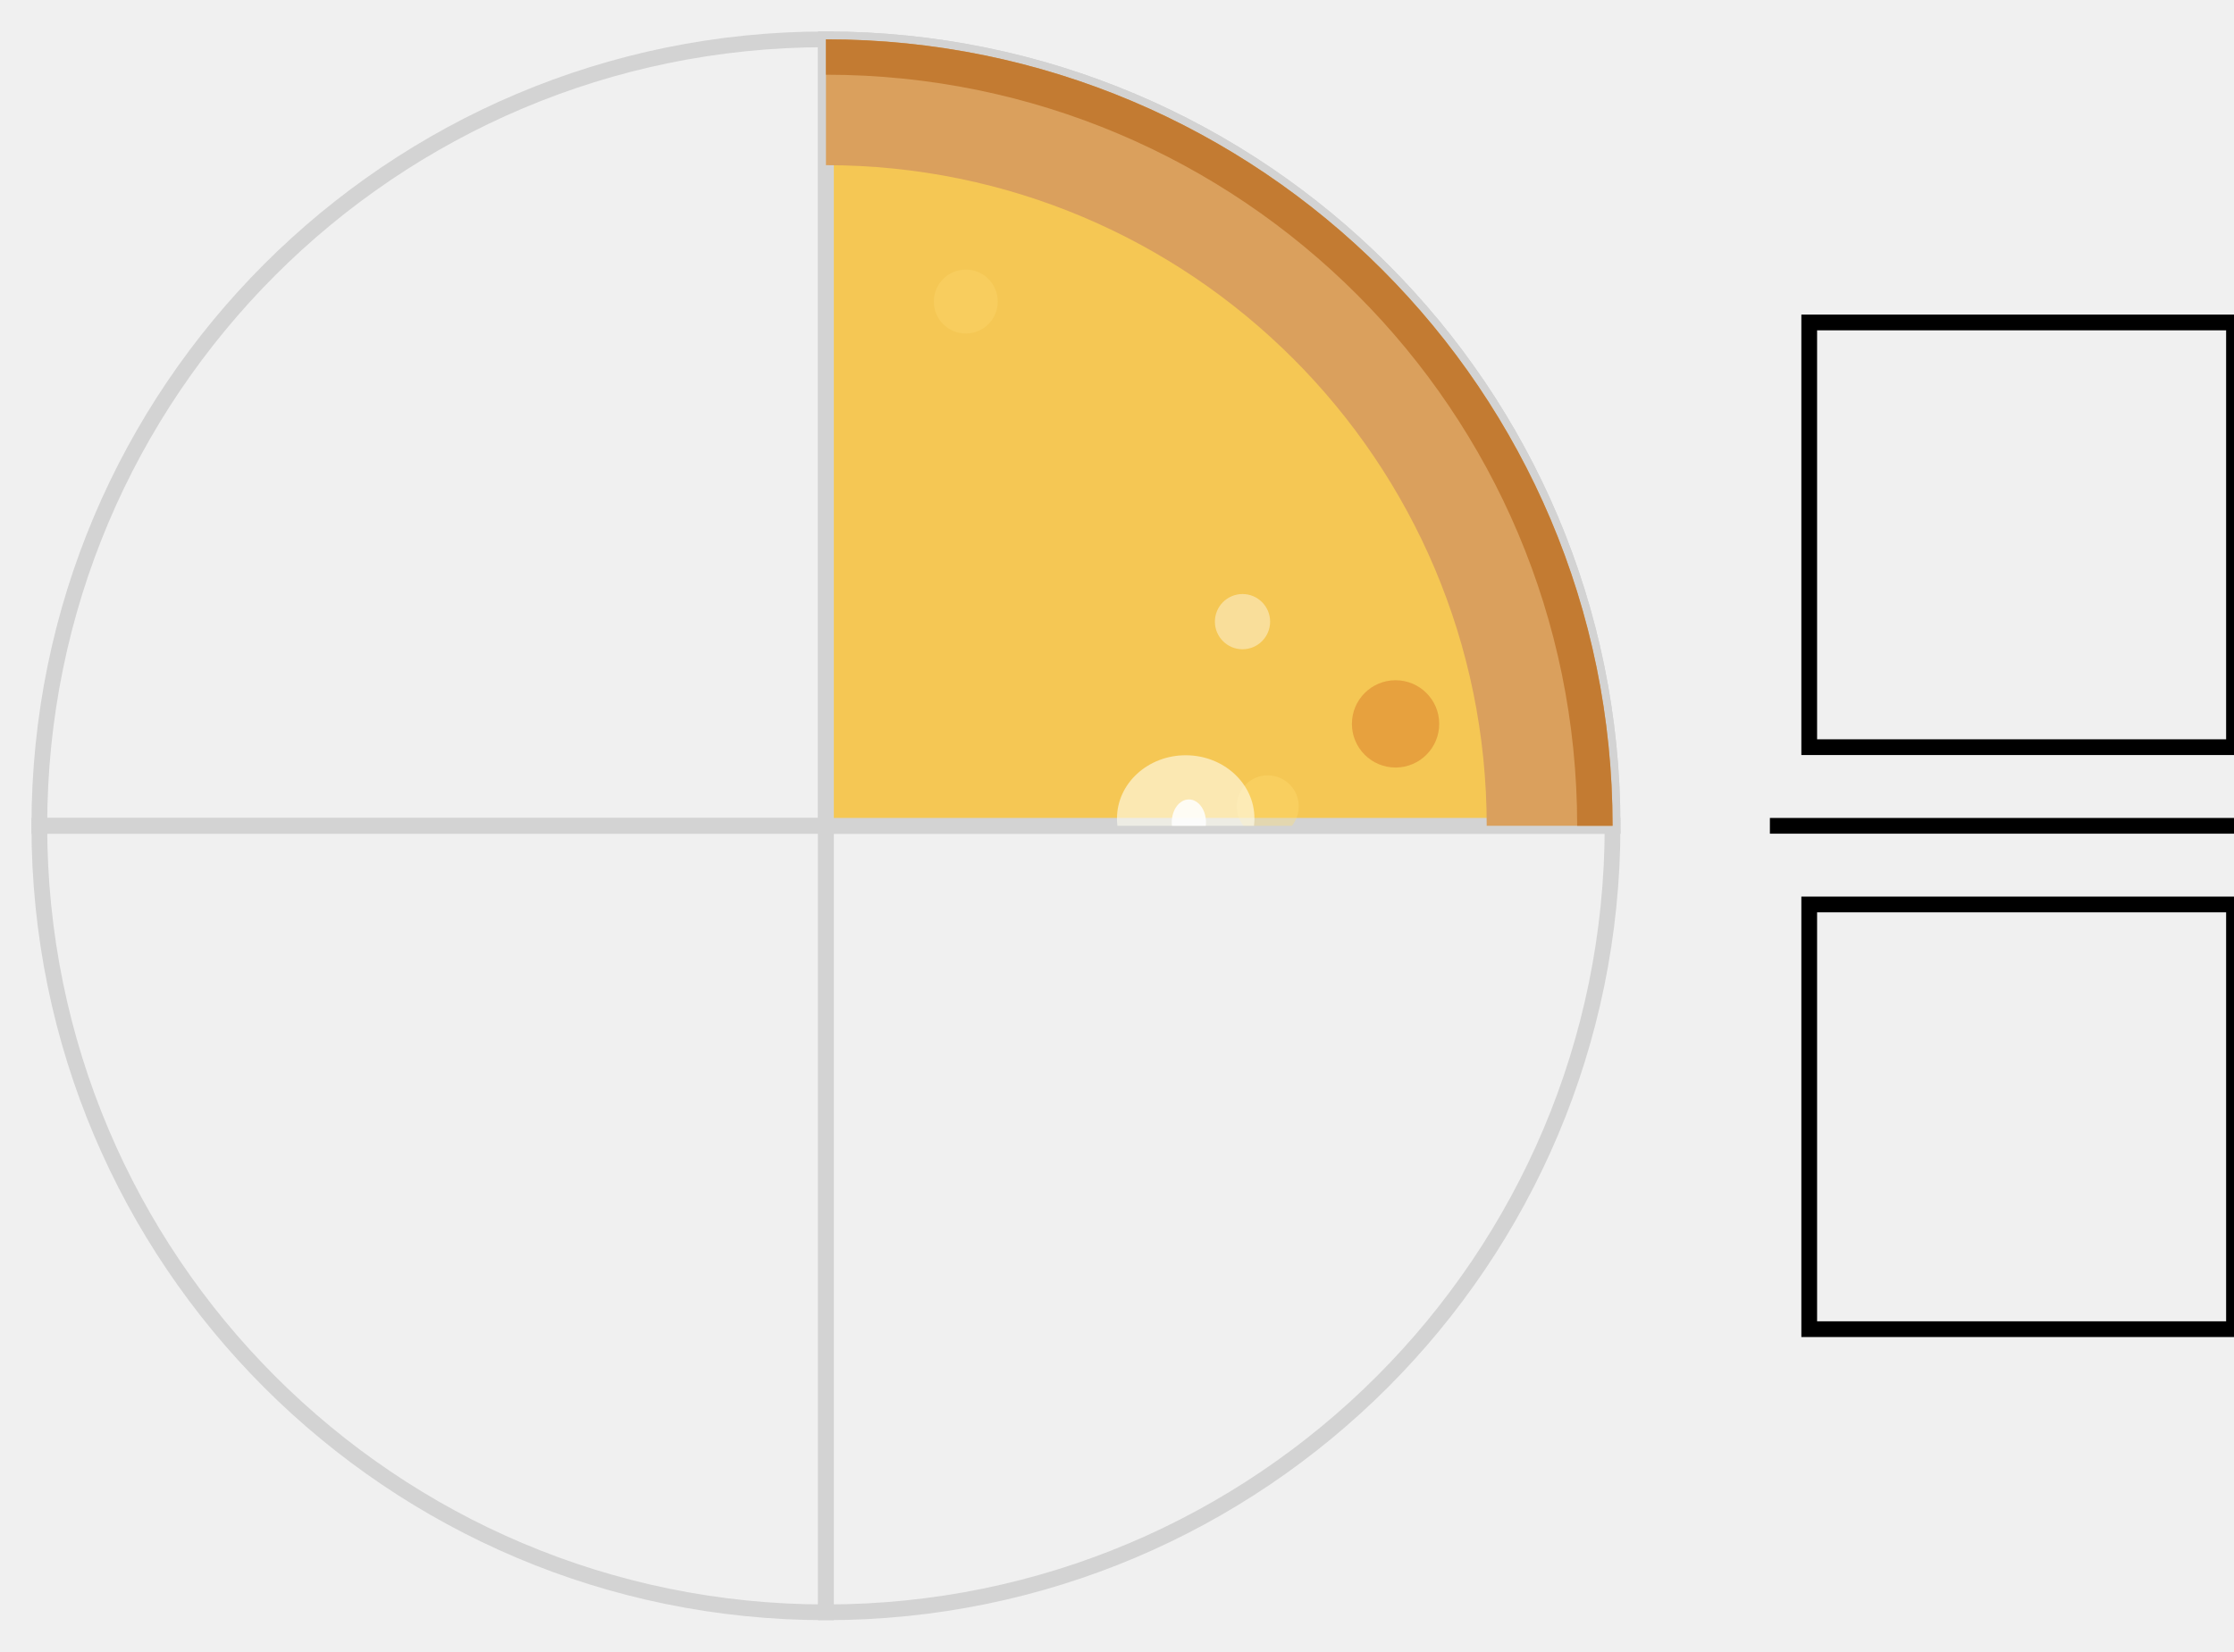
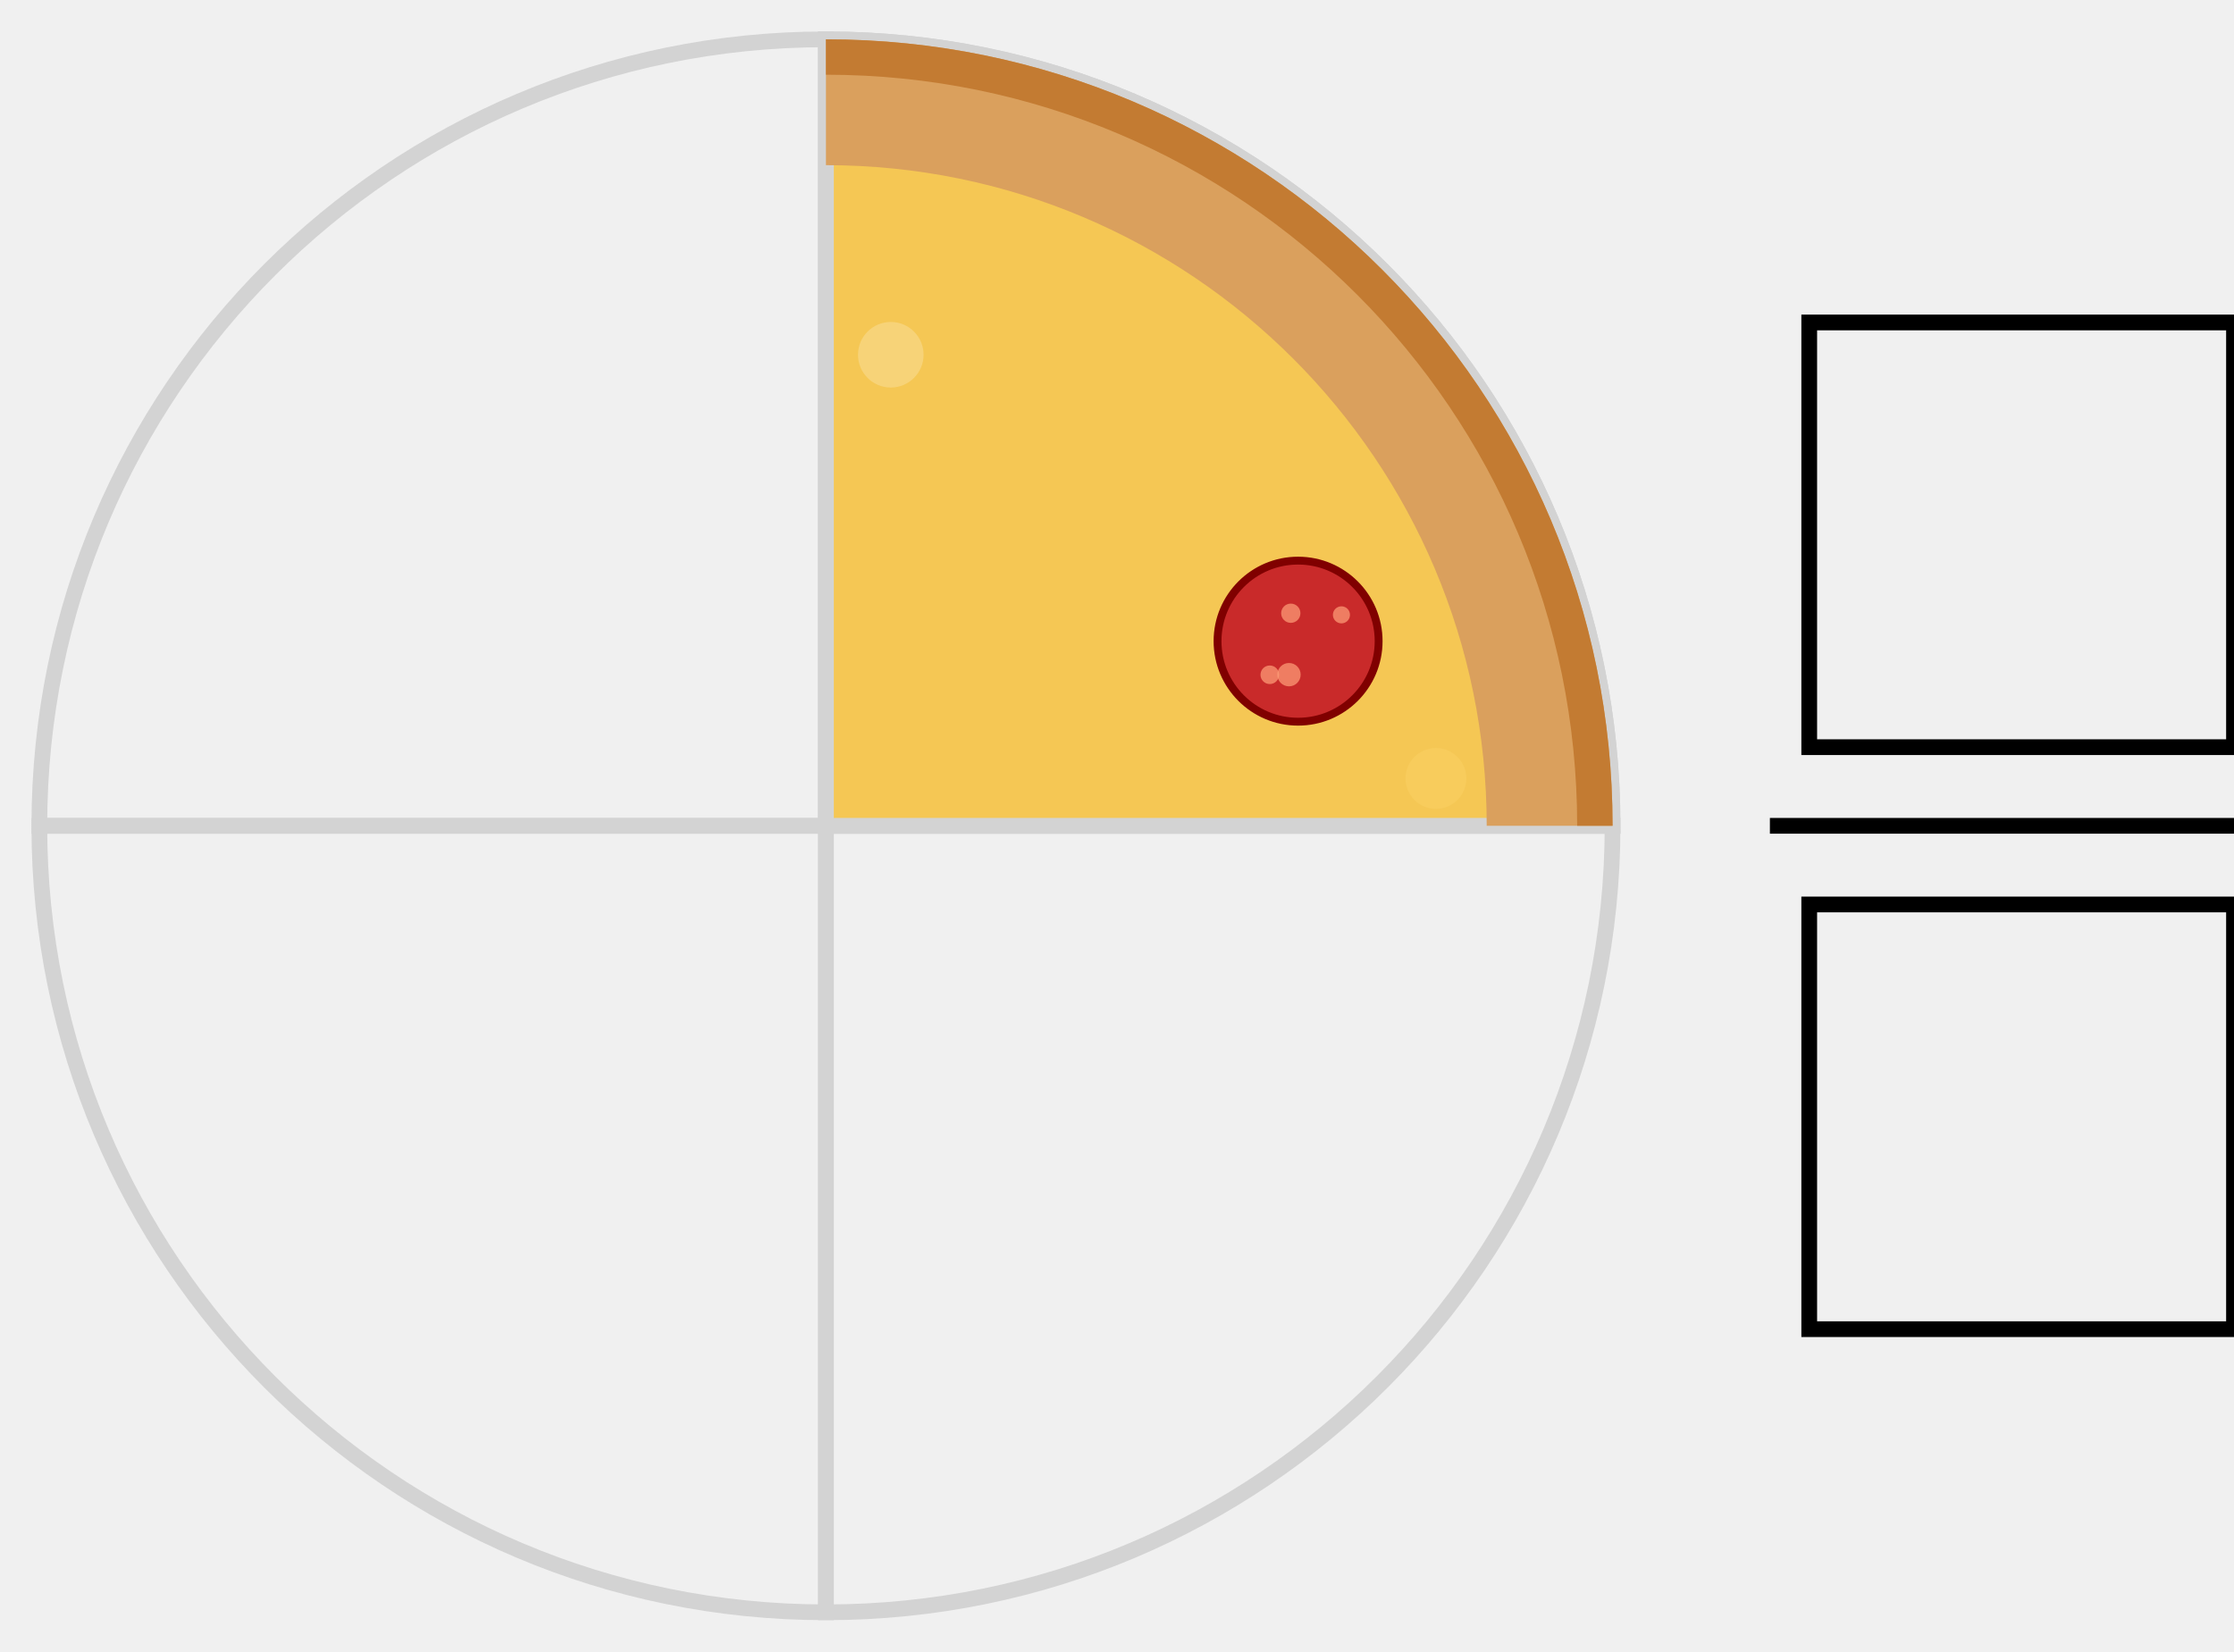
<svg xmlns="http://www.w3.org/2000/svg" xmlns:xlink="http://www.w3.org/1999/xlink" width="284.0" height="210" viewBox="0 0 284.0 210">
  <defs>
-     <clipPath id="clip-4442397328-4511260624">
+     <clipPath id="clip-4495825552-4495174480">
      <path d="M105.0,105.0 L105.0,5.0 A100,100,0,0,1,205.0,105.0 Z" fill="none" />
    </clipPath>
  </defs>
  <g>
    <path d="M105.0,105.0 L105.0,5.0 A100,100,0,0,1,205.0,105.0 Z" fill="none" stroke="lightgray" stroke-width="2" />
    <path d="M105.0,105.0 L205.0,105.0 A100,100,0,0,1,105.0,205.0 Z" fill="none" stroke="lightgray" stroke-width="2" />
    <path d="M105.0,105.0 L105.0,205.0 A100,100,0,0,1,5.0,105 Z" fill="none" stroke="lightgray" stroke-width="2" />
    <path d="M105.0,105.0 L5.0,105 A100,100,0,0,1,105,5.0 Z" fill="none" stroke="lightgray" stroke-width="2" />
    <path d="M105.0,105.0 L105.0,5.0 A100,100,0,0,1,205.0,105.0 Z" fill="#F5C754" stroke="lightgray" stroke-width="2" />
-     <use xlink:href="#clip-4442397328-4511260624" />
-     <g clip-path="url(#clip-4442397328-4511260624)">
+     <use xlink:href="#clip-4495825552-4495174480" />
+     <g clip-path="url(#clip-4495825552-4495174480)">
      <circle cx="105.0" cy="105.0" r="92" stroke="#DAA05D" stroke-width="16" fill="none" />
      <circle cx="105.0" cy="105.0" r="98" stroke="#C37B32" stroke-width="5" fill="none" />
-       <circle cx="72.392" cy="32.986" r="4.185" fill="#8B4513" fill-opacity="0.476" />
-       <circle cx="76.063" cy="97.472" r="4.616" fill="#D2691E" fill-opacity="0.473" />
-       <circle cx="157.955" cy="79.04" r="3.51" fill="#FFFFFF" fill-opacity="0.412" />
-       <circle cx="74.241" cy="134.209" r="4.751" fill="#8B4513" fill-opacity="0.303" />
-       <circle cx="86.201" cy="66.753" r="5.021" fill="#8B4513" fill-opacity="0.582" />
-       <circle cx="123.179" cy="142.247" r="3.643" fill="#FFFFFF" fill-opacity="0.443" />
-       <circle cx="40.011" cy="150.676" r="3.98" fill="#FFFFFF" fill-opacity="0.538" />
-       <circle cx="164.35" cy="136.624" r="5.847" fill="#FFFFFF" fill-opacity="0.391" />
-       <circle cx="88.367" cy="104.538" r="3.499" fill="#FFDE75" fill-opacity="0.201" />
-       <circle cx="122.778" cy="38.341" r="4.065" fill="#FFDE75" fill-opacity="0.29" />
-       <circle cx="177.413" cy="92.039" r="5.55" fill="#D2691E" fill-opacity="0.402" />
-       <circle cx="58.4" cy="75.802" r="4.845" fill="#FFFFFF" fill-opacity="0.278" />
-       <circle cx="113.67" cy="118.629" r="5.824" fill="#FFFFFF" fill-opacity="0.396" />
-       <circle cx="106.001" cy="169.476" r="3.724" fill="#D2691E" fill-opacity="0.526" />
-       <circle cx="161.159" cy="102.531" r="3.946" fill="#FFDE75" fill-opacity="0.364" />
-       <ellipse cx="85.693" cy="89.392" rx="8.461" ry="5.36" fill="#FFFDF0" fill-opacity="0.6" />
-       <ellipse cx="85.138" cy="88.681" rx="2.496" ry="2.662" fill="#FFFFFF" fill-opacity="0.85" />
-       <ellipse cx="66.915" cy="77.705" rx="9.094" ry="6.658" fill="#FFFDF0" fill-opacity="0.6" />
-       <ellipse cx="67.21" cy="78.403" rx="4.394" ry="3.938" fill="#FFFFFF" fill-opacity="0.85" />
-       <ellipse cx="150.735" cy="104.067" rx="8.738" ry="8.038" fill="#FFFDF0" fill-opacity="0.6" />
-       <ellipse cx="151.138" cy="104.56" rx="2.177" ry="2.915" fill="#FFFFFF" fill-opacity="0.85" />
+       <circle cx="87.581" cy="50.192" r="3.55" fill="#8B4513" fill-opacity="0.354" />
+       <circle cx="182.544" cy="98.975" r="3.869" fill="#FFDE75" fill-opacity="0.251" />
+       <circle cx="85.596" cy="108.53" r="4.839" fill="#FFDE75" fill-opacity="0.372" />
+       <circle cx="46.85" cy="150.599" r="4.336" fill="#D2691E" fill-opacity="0.55" />
+       <circle cx="73.658" cy="87.838" r="4.366" fill="#D2691E" fill-opacity="0.546" />
+       <circle cx="168.739" cy="134.033" r="4.876" fill="#8B4513" fill-opacity="0.538" />
+       <circle cx="53.402" cy="109.745" r="2.042" fill="#D2691E" fill-opacity="0.397" />
+       <circle cx="42.326" cy="80.747" r="2.785" fill="#FFDE75" fill-opacity="0.448" />
+       <circle cx="126.633" cy="112.229" r="2.978" fill="#FFFFFF" fill-opacity="0.33" />
+       <circle cx="155.102" cy="137.126" r="2.306" fill="#D2691E" fill-opacity="0.524" />
+       <circle cx="113.243" cy="45.105" r="4.168" fill="#FFFFFF" fill-opacity="0.213" />
+       <circle cx="99.313" cy="109.075" r="3.305" fill="#FFFFFF" fill-opacity="0.551" />
+       <circle cx="84.149" cy="132.436" r="5.43" fill="#D2691E" fill-opacity="0.573" />
+       <circle cx="171.198" cy="139.234" r="4.247" fill="#FFFFFF" fill-opacity="0.423" />
+       <circle cx="85.191" cy="161.393" r="5.545" fill="#FFFFFF" fill-opacity="0.214" />
+       <circle cx="165.021" cy="81.521" r="10.239" fill="#C92A2A" stroke="#800000" stroke-width="1" />
+       <circle cx="163.864" cy="85.781" r="1.485" fill="#FFA07A" fill-opacity="0.7" />
+       <circle cx="164.093" cy="77.97" r="1.225" fill="#FFA07A" fill-opacity="0.7" />
+       <circle cx="161.422" cy="85.795" r="1.181" fill="#FFA07A" fill-opacity="0.7" />
+       <circle cx="170.532" cy="78.175" r="1.086" fill="#FFA07A" fill-opacity="0.7" />
+       <circle cx="87.696" cy="76.962" r="9.954" fill="#C92A2A" stroke="#800000" stroke-width="1" />
+       <circle cx="93.54" cy="81.185" r="0.512" fill="#FFA07A" fill-opacity="0.7" />
+       <circle cx="85.746" cy="79.751" r="1.269" fill="#FFA07A" fill-opacity="0.7" />
+       <circle cx="88.647" cy="75.747" r="1.297" fill="#FFA07A" fill-opacity="0.7" />
+       <circle cx="61.684" cy="167.205" r="11.817" fill="#C92A2A" stroke="#800000" stroke-width="1" />
+       <circle cx="65.679" cy="166.489" r="1.072" fill="#FFA07A" fill-opacity="0.7" />
+       <circle cx="64.6" cy="171.56" r="1.039" fill="#FFA07A" fill-opacity="0.7" />
+       <circle cx="64.167" cy="164.191" r="1.147" fill="#FFA07A" fill-opacity="0.7" />
+       <circle cx="65.566" cy="166.506" r="1.489" fill="#FFA07A" fill-opacity="0.7" />
+       <circle cx="162.628" cy="137.006" r="10.487" fill="#C92A2A" stroke="#800000" stroke-width="1" />
+       <circle cx="159.763" cy="140.784" r="1.063" fill="#FFA07A" fill-opacity="0.7" />
+       <circle cx="167.818" cy="136.524" r="1.487" fill="#FFA07A" fill-opacity="0.7" />
+       <circle cx="161.686" cy="133.724" r="1.297" fill="#FFA07A" fill-opacity="0.7" />
+       <circle cx="163.355" cy="142.598" r="0.946" fill="#FFA07A" fill-opacity="0.7" />
+       <circle cx="160.54" cy="132.717" r="0.585" fill="#FFA07A" fill-opacity="0.7" />
    </g>
    <rect x="230.0" y="41.0" width="54.0" height="54.0" fill="none" stroke="black" stroke-width="2" />
    <rect x="230.0" y="115.0" width="54.0" height="54.0" fill="none" stroke="black" stroke-width="2" />
    <path d="M225.0,105.0 L289.0,105.0" stroke="black" stroke-width="2" />
  </g>
</svg>
